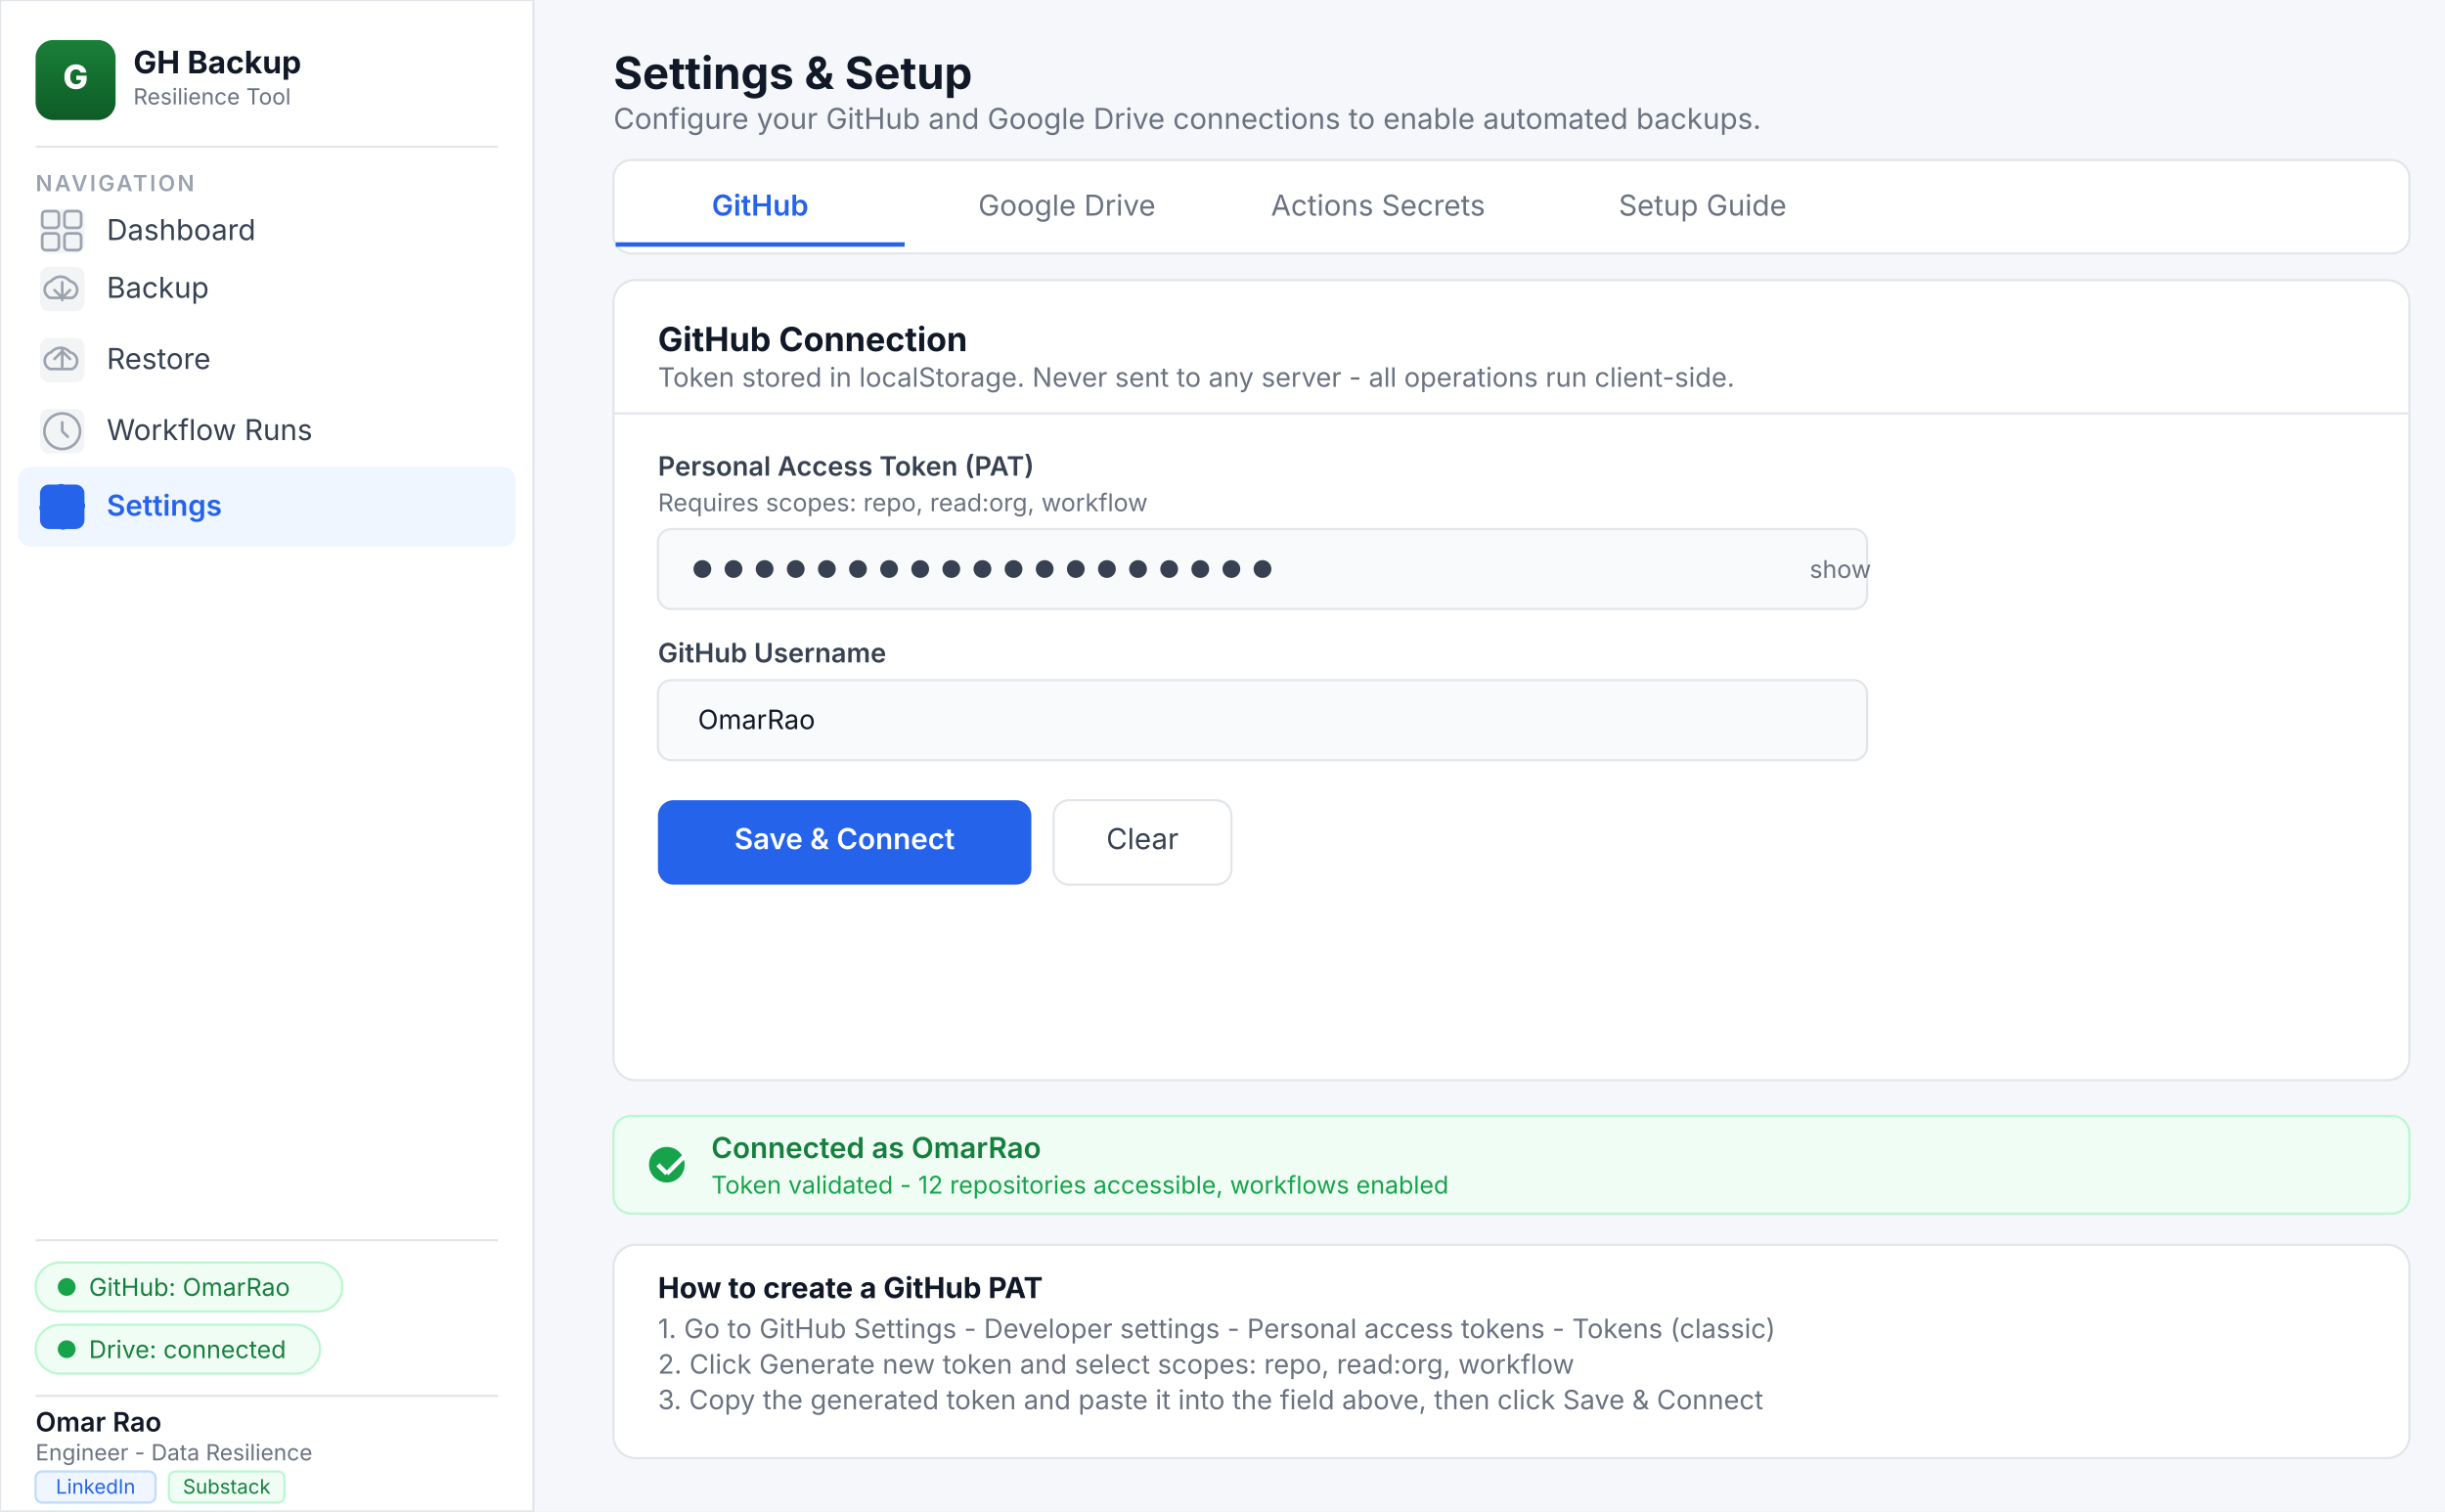
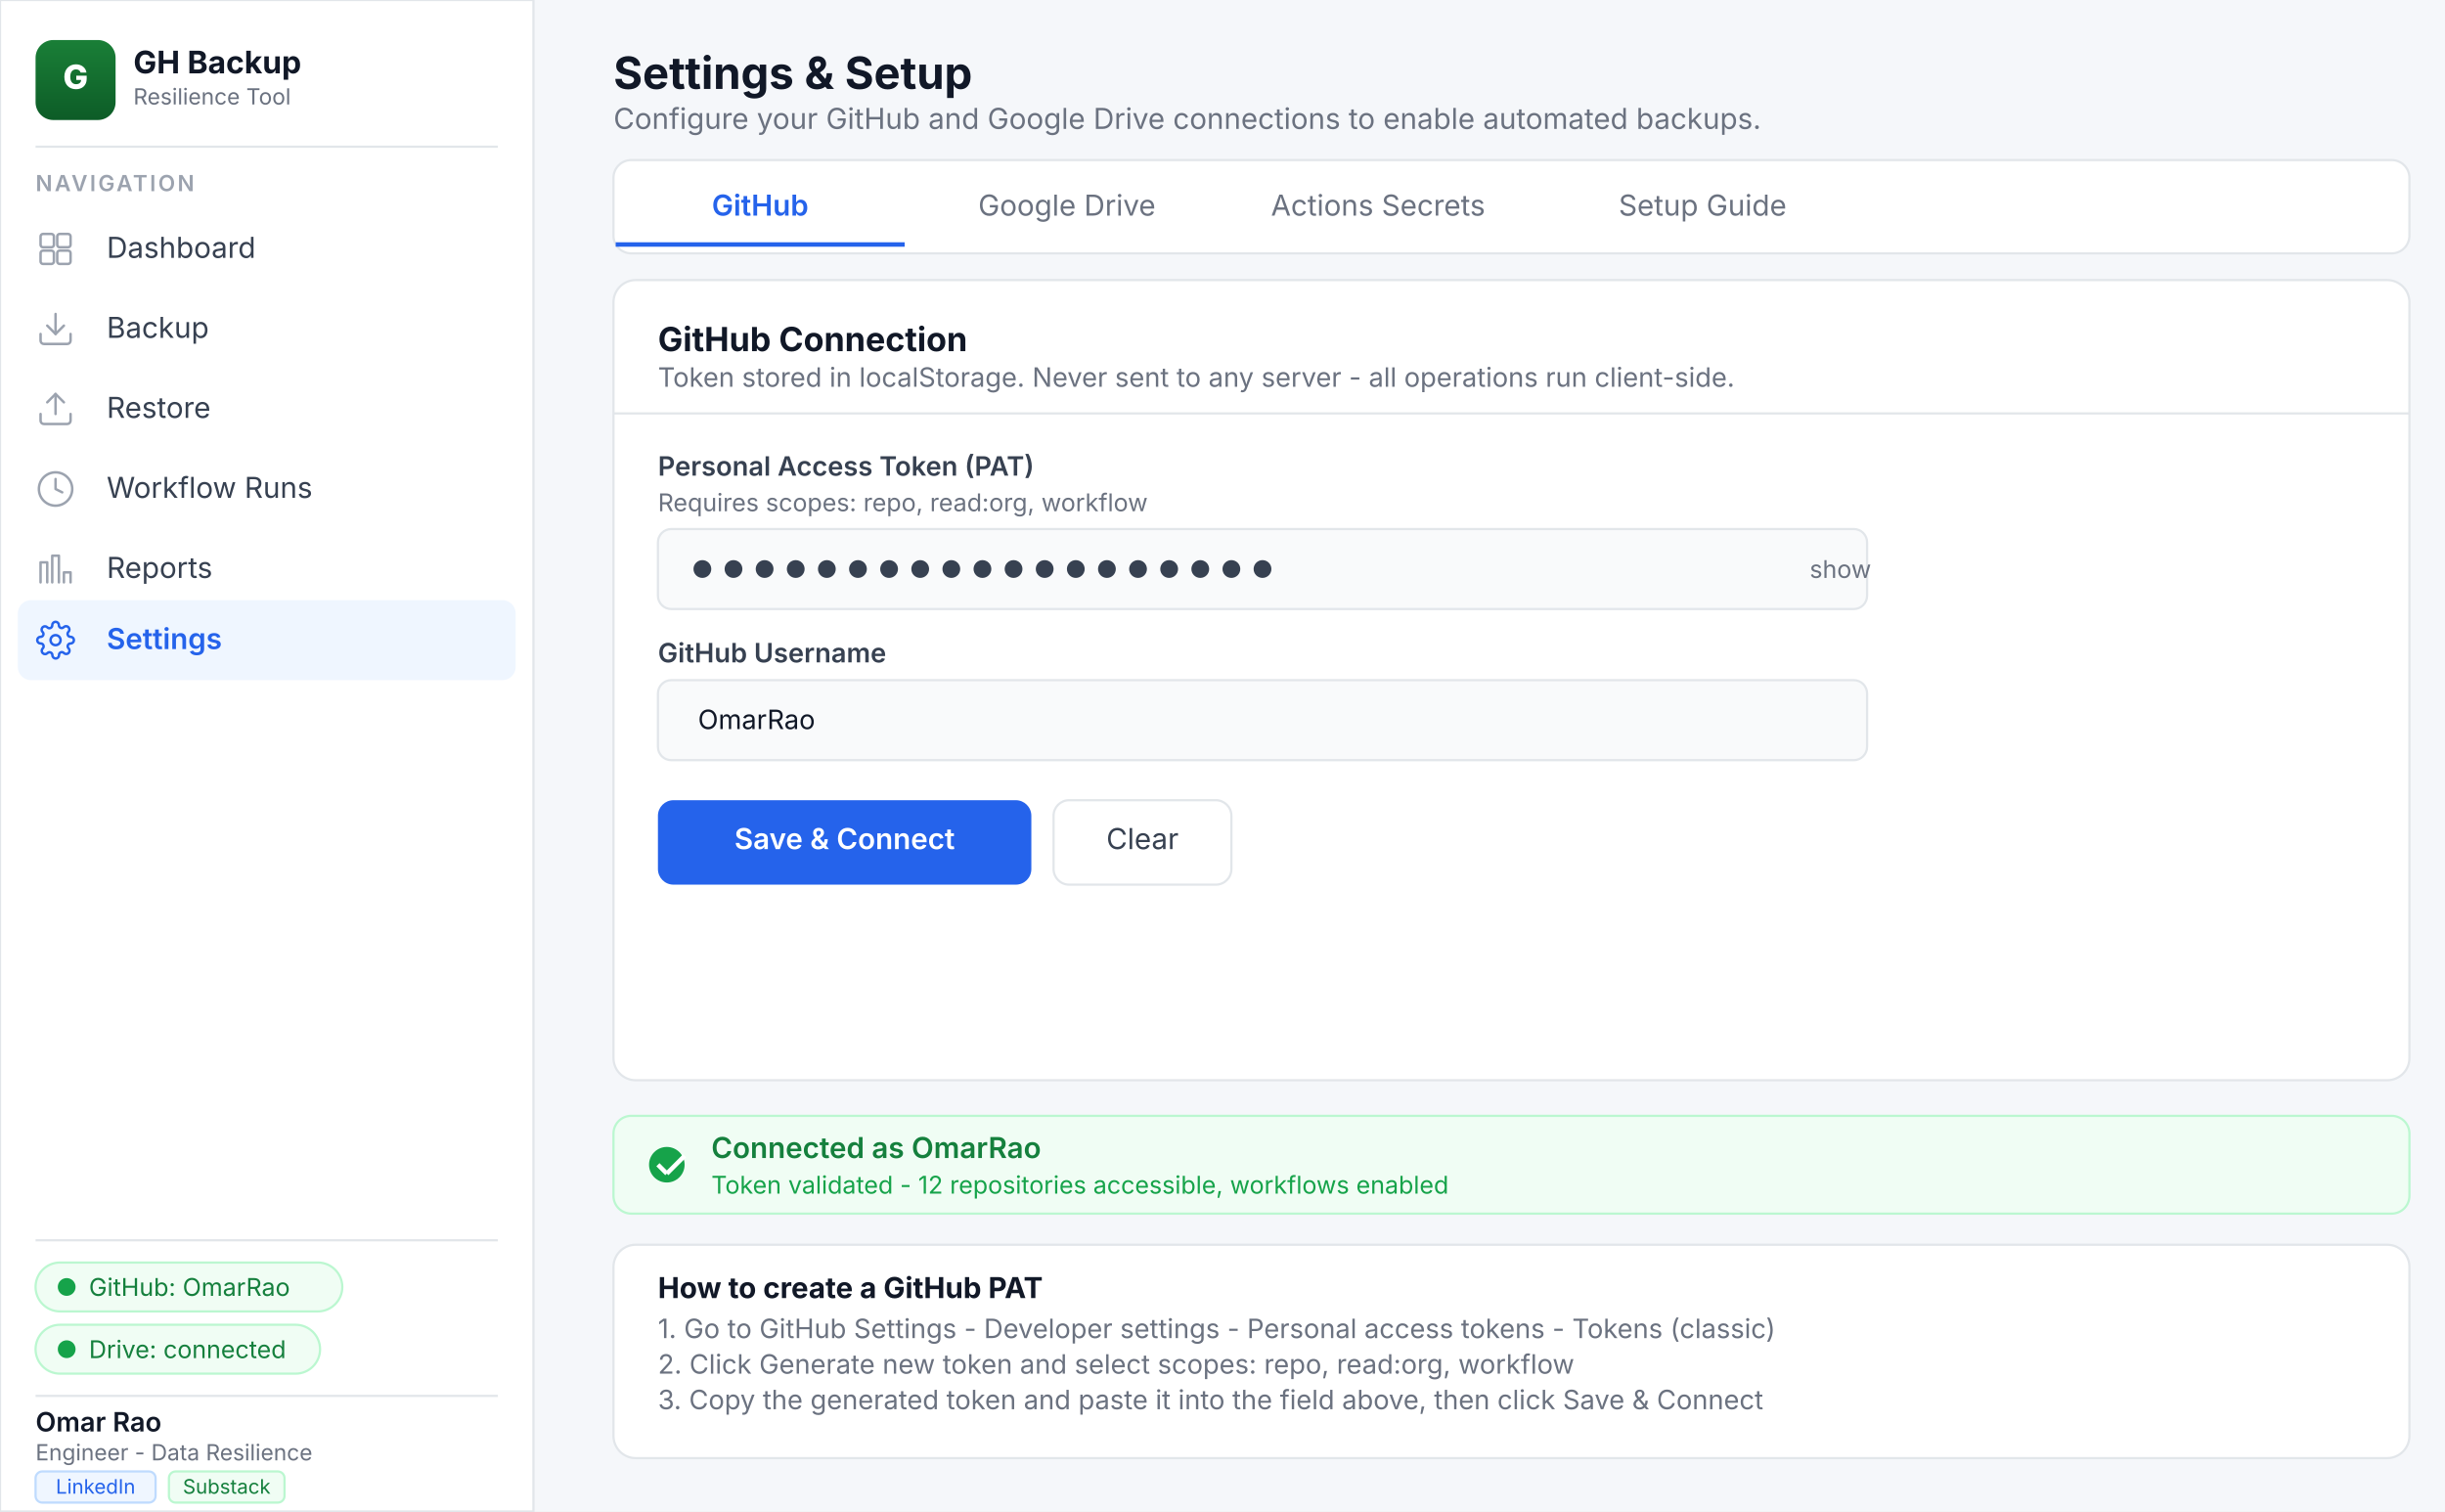
<svg xmlns="http://www.w3.org/2000/svg" width="1100" height="680" viewBox="0 0 1100 680" font-family="Inter, system-ui, -apple-system, sans-serif">
  <defs>
    <linearGradient id="brandGrad4" x1="0" y1="0" x2="0" y2="1">
      <stop offset="0%" stop-color="#1a7f37" />
      <stop offset="100%" stop-color="#0d5c27" />
    </linearGradient>
  </defs>
  <rect width="1100" height="680" fill="#f5f7fa" />
  <rect x="0" y="0" width="240" height="680" fill="white" stroke="#e2e6ea" stroke-width="1" />
  <rect x="16" y="18" width="36" height="36" rx="8" fill="url(#brandGrad4)" />
  <text x="34" y="40" text-anchor="middle" font-size="15" font-weight="800" fill="white">G</text>
  <text x="60" y="33" font-size="14" font-weight="700" fill="#111827">GH Backup</text>
  <text x="60" y="47" font-size="10" fill="#6b7280">Resilience Tool</text>
  <line x1="16" y1="66" x2="224" y2="66" stroke="#e2e6ea" stroke-width="1" />
  <text x="16" y="86" font-size="10" font-weight="600" fill="#9ca3af" letter-spacing="1">NAVIGATION</text>
-   <rect x="18" y="94" width="20" height="20" rx="4" fill="#f3f4f6" />
-   <g transform="translate(19,95)" stroke="#9ca3af" stroke-width="1.2" fill="none" stroke-linecap="round" stroke-linejoin="round">
-     <rect x="0" y="0" width="7.5" height="7.5" rx="1.5" />
-     <rect x="10" y="0" width="7.5" height="7.5" rx="1.5" />
-     <rect x="0" y="10" width="7.5" height="7.5" rx="1.5" />
-     <rect x="10" y="10" width="7.5" height="7.5" rx="1.5" />
+   <g transform="translate(16, 103) scale(0.75)" stroke="#9ca3af" stroke-width="1.5" fill="none" stroke-linecap="round" stroke-linejoin="round">
+     <rect x="3" y="3" width="8" height="8" rx="1.5" />
+     <rect x="13" y="3" width="8" height="8" rx="1.5" />
+     <rect x="3" y="13" width="8" height="8" rx="1.5" />
+     <rect x="13" y="13" width="8" height="8" rx="1.5" />
  </g>
-   <text x="48" y="108" font-size="13" fill="#374151">Dashboard</text>
-   <rect x="18" y="120" width="20" height="20" rx="4" fill="#f3f4f6" />
-   <g transform="translate(19,121)" stroke="#9ca3af" stroke-width="1.2" fill="none" stroke-linecap="round" stroke-linejoin="round">
-     <path d="M9 14V6m-3.5 3.5L9 13l3.5-3.5" />
-     <path d="M3.5 13A4 4 0 014 5.5a5.5 5.5 0 018.5 0A4 4 0 0113.5 13z" />
+   <text x="48" y="116" font-size="13" fill="#374151">Dashboard</text>
+   <g transform="translate(16, 139) scale(0.75)" stroke="#9ca3af" stroke-width="1.5" fill="none" stroke-linecap="round" stroke-linejoin="round">
+     <path d="M21 15v4a2 2 0 0 1-2 2H5a2 2 0 0 1-2-2v-4" />
+     <polyline points="7 10 12 15 17 10" />
+     <line x1="12" y1="15" x2="12" y2="3" />
  </g>
-   <text x="48" y="134" font-size="13" fill="#374151">Backup</text>
-   <rect x="18" y="152" width="20" height="20" rx="4" fill="#f3f4f6" />
-   <g transform="translate(19,153)" stroke="#9ca3af" stroke-width="1.2" fill="none" stroke-linecap="round" stroke-linejoin="round">
-     <path d="M9 4v8m3.5-3.5L9 5 5.5 8.5" />
-     <path d="M3.5 13A4 4 0 014 5.5a5.5 5.5 0 018.5 0A4 4 0 0113.5 13z" />
+   <text x="48" y="152" font-size="13" fill="#374151">Backup</text>
+   <g transform="translate(16, 175) scale(0.75)" stroke="#9ca3af" stroke-width="1.5" fill="none" stroke-linecap="round" stroke-linejoin="round">
+     <path d="M21 15v4a2 2 0 0 1-2 2H5a2 2 0 0 1-2-2v-4" />
+     <polyline points="17 8 12 3 7 8" />
+     <line x1="12" y1="3" x2="12" y2="15" />
  </g>
-   <text x="48" y="166" font-size="13" fill="#374151">Restore</text>
-   <rect x="18" y="184" width="20" height="20" rx="4" fill="#f3f4f6" />
-   <g transform="translate(19,185)" stroke="#9ca3af" stroke-width="1.2" fill="none" stroke-linecap="round" stroke-linejoin="round">
-     <circle cx="9" cy="9" r="8" />
-     <path d="M9 5v4l2.5 2.5" />
+   <text x="48" y="188" font-size="13" fill="#374151">Restore</text>
+   <g transform="translate(16, 211) scale(0.75)" stroke="#9ca3af" stroke-width="1.5" fill="none" stroke-linecap="round" stroke-linejoin="round">
+     <circle cx="12" cy="12" r="10" />
+     <polyline points="12 6 12 12 16 14" />
  </g>
-   <text x="48" y="198" font-size="13" fill="#374151">Workflow Runs</text>
-   <rect x="8" y="210" width="224" height="36" rx="6" fill="#eff6ff" />
-   <rect x="18" y="218" width="20" height="20" rx="4" fill="#2563eb" />
-   <g transform="translate(19,219)" stroke="#2563eb" stroke-width="1.2" fill="none" stroke-linecap="round" stroke-linejoin="round">
-     <circle cx="9" cy="9" r="2.5" />
-     <path d="M15.5 11.5a1.4 1.4 0 00.3 1.55l.05.05a1.7 1.7 0 010 2.4 1.7 1.7 0 01-2.4 0l-.05-.05a1.4 1.4 0 00-1.55-.3 1.4 1.4 0 00-.85 1.28V17a1.7 1.7 0 01-3.4 0v-.08a1.4 1.4 0 00-.9-1.28 1.4 1.4 0 00-1.55.3l-.05.05a1.7 1.7 0 01-2.4-2.4l.05-.05A1.4 1.4 0 003.1 12a1.4 1.4 0 00-1.28-.85H1a1.7 1.7 0 010-3.4h.07a1.4 1.4 0 001.28-.9 1.4 1.4 0 00-.3-1.55l-.05-.05a1.7 1.7 0 012.4-2.4l.05.05A1.4 1.4 0 006 3.1a1.4 1.4 0 00.85-1.28V1a1.7 1.7 0 013.4 0v.07a1.4 1.4 0 00.85 1.28 1.4 1.4 0 001.55-.3l.05-.05a1.7 1.7 0 012.4 2.4l-.05.05A1.4 1.4 0 0015.5 6a1.4 1.4 0 001.28.85H17a1.7 1.7 0 010 3.4h-.07a1.4 1.4 0 00-1.28.85z" />
+   <text x="48" y="224" font-size="13" fill="#374151">Workflow Runs</text>
+   <g transform="translate(16, 247) scale(0.75)" stroke="#9ca3af" stroke-width="1.5" fill="none" stroke-linecap="round" stroke-linejoin="round">
+     <path d="M3 20V8h4v12M10 20V4h4v16M17 20v-6h4v6" />
  </g>
-   <text x="48" y="232" font-size="13" font-weight="600" fill="#2563eb">Settings</text>
+   <text x="48" y="260" font-size="13" fill="#374151">Reports</text>
+   <rect x="8" y="270" width="224" height="36" rx="6" fill="#eff6ff" />
+   <g transform="translate(16, 279) scale(0.75)" stroke="#2563eb" stroke-width="1.5" fill="none" stroke-linecap="round" stroke-linejoin="round">
+     <circle cx="12" cy="12" r="3" />
+     <path d="M19.4 15a1.65 1.65 0 00.33 1.82l.06.06a2 2 0 010 2.83 2 2 0 01-2.83 0l-.06-.06a1.65 1.65 0 00-1.82-.33 1.65 1.65 0 00-1 1.51V21a2 2 0 01-4 0v-.09A1.65 1.65 0 009 19.4a1.65 1.65 0 00-1.82.33l-.06.06a2 2 0 01-2.83-2.83l.06-.06A1.65 1.65 0 004.68 15a1.65 1.65 0 00-1.51-1H3a2 2 0 010-4h.09A1.65 1.65 0 004.6 9a1.65 1.65 0 00-.33-1.82l-.06-.06a2 2 0 012.83-2.83l.06.06A1.65 1.65 0 009 4.68a1.65 1.65 0 001-1.51V3a2 2 0 014 0v.09a1.65 1.65 0 001 1.51 1.65 1.65 0 001.82-.33l.06-.06a2 2 0 012.83 2.83l-.06.06A1.65 1.65 0 0019.4 9a1.65 1.65 0 001.51 1H21a2 2 0 010 4h-.09a1.65 1.65 0 00-1.51 1z" />
+   </g>
+   <text x="48" y="292" font-size="13" font-weight="600" fill="#2563eb">Settings</text>
  <line x1="16" y1="558" x2="224" y2="558" stroke="#e2e6ea" stroke-width="1" />
  <rect x="16" y="568" width="138" height="22" rx="11" fill="#f0fdf4" stroke="#bbf7d0" stroke-width="1" />
  <circle cx="30" cy="579" r="4" fill="#16a34a" />
  <text x="40" y="583" font-size="11" fill="#15803d">GitHub: OmarRao</text>
  <rect x="16" y="596" width="128" height="22" rx="11" fill="#f0fdf4" stroke="#bbf7d0" stroke-width="1" />
  <circle cx="30" cy="607" r="4" fill="#16a34a" />
  <text x="40" y="611" font-size="11" fill="#15803d">Drive: connected</text>
  <line x1="16" y1="628" x2="224" y2="628" stroke="#e2e6ea" stroke-width="1" />
  <text x="16" y="644" font-size="12" font-weight="600" fill="#111827">Omar Rao</text>
  <text x="16" y="657" font-size="10" fill="#6b7280">Engineer - Data Resilience</text>
  <rect x="16" y="662" width="54" height="14" rx="3" fill="#eff6ff" stroke="#bfdbfe" stroke-width="1" />
  <text x="43" y="672" text-anchor="middle" font-size="9" fill="#2563eb">LinkedIn</text>
  <rect x="76" y="662" width="52" height="14" rx="3" fill="#f0fdf4" stroke="#bbf7d0" stroke-width="1" />
  <text x="102" y="672" text-anchor="middle" font-size="9" fill="#15803d">Substack</text>
  <text x="276" y="40" font-size="20" font-weight="700" fill="#111827">Settings &amp; Setup</text>
  <text x="276" y="58" font-size="13" fill="#6b7280">Configure your GitHub and Google Drive connections to enable automated backups.</text>
  <rect x="276" y="72" width="808" height="42" rx="8" fill="white" stroke="#e2e6ea" stroke-width="1" />
  <rect x="277" y="73" width="130" height="40" rx="7" fill="white" />
  <line x1="277" y1="110" x2="407" y2="110" stroke="#2563eb" stroke-width="2" />
  <text x="342" y="97" text-anchor="middle" font-size="13" font-weight="600" fill="#2563eb">GitHub</text>
  <text x="480" y="97" text-anchor="middle" font-size="13" fill="#6b7280">Google Drive</text>
  <text x="620" y="97" text-anchor="middle" font-size="13" fill="#6b7280">Actions Secrets</text>
  <text x="766" y="97" text-anchor="middle" font-size="13" fill="#6b7280">Setup Guide</text>
  <rect x="276" y="126" width="808" height="360" rx="10" fill="white" stroke="#e2e6ea" stroke-width="1" />
  <text x="296" y="158" font-size="15" font-weight="700" fill="#111827">GitHub Connection</text>
  <text x="296" y="174" font-size="12" fill="#6b7280">Token stored in localStorage. Never sent to any server - all operations run client-side.</text>
  <line x1="276" y1="186" x2="1084" y2="186" stroke="#e2e6ea" stroke-width="1" />
  <text x="296" y="214" font-size="12" font-weight="600" fill="#374151">Personal Access Token (PAT)</text>
  <text x="296" y="230" font-size="11" fill="#6b7280">Requires scopes: repo, read:org, workflow</text>
  <rect x="296" y="238" width="544" height="36" rx="6" fill="#f9fafb" stroke="#e2e6ea" stroke-width="1" />
  <circle cx="316" cy="256" r="4" fill="#374151" />
  <circle cx="330" cy="256" r="4" fill="#374151" />
  <circle cx="344" cy="256" r="4" fill="#374151" />
  <circle cx="358" cy="256" r="4" fill="#374151" />
  <circle cx="372" cy="256" r="4" fill="#374151" />
  <circle cx="386" cy="256" r="4" fill="#374151" />
  <circle cx="400" cy="256" r="4" fill="#374151" />
  <circle cx="414" cy="256" r="4" fill="#374151" />
  <circle cx="428" cy="256" r="4" fill="#374151" />
  <circle cx="442" cy="256" r="4" fill="#374151" />
  <circle cx="456" cy="256" r="4" fill="#374151" />
  <circle cx="470" cy="256" r="4" fill="#374151" />
  <circle cx="484" cy="256" r="4" fill="#374151" />
  <circle cx="498" cy="256" r="4" fill="#374151" />
  <circle cx="512" cy="256" r="4" fill="#374151" />
  <circle cx="526" cy="256" r="4" fill="#374151" />
  <circle cx="540" cy="256" r="4" fill="#374151" />
  <circle cx="554" cy="256" r="4" fill="#374151" />
  <circle cx="568" cy="256" r="4" fill="#374151" />
  <text x="828" y="260" text-anchor="middle" font-size="11" fill="#6b7280">show</text>
  <text x="296" y="298" font-size="12" font-weight="600" fill="#374151">GitHub Username</text>
  <rect x="296" y="306" width="544" height="36" rx="6" fill="#f9fafb" stroke="#e2e6ea" stroke-width="1" />
  <text x="314" y="328" font-size="12" fill="#111827">OmarRao</text>
  <rect x="296" y="360" width="168" height="38" rx="7" fill="#2563eb" />
  <text x="380" y="382" text-anchor="middle" font-size="13" font-weight="600" fill="white">Save &amp; Connect</text>
  <rect x="474" y="360" width="80" height="38" rx="7" fill="white" stroke="#e2e6ea" stroke-width="1" />
  <text x="514" y="382" text-anchor="middle" font-size="13" fill="#374151">Clear</text>
  <rect x="276" y="502" width="808" height="44" rx="8" fill="#f0fdf4" stroke="#bbf7d0" stroke-width="1" />
  <circle cx="300" cy="524" r="8" fill="#16a34a" />
  <line x1="296" y1="524" x2="300" y2="528" stroke="white" stroke-width="2" />
  <line x1="300" y1="528" x2="308" y2="520" stroke="white" stroke-width="2" />
  <text x="320" y="521" font-size="13" font-weight="600" fill="#15803d">Connected as OmarRao</text>
  <text x="320" y="537" font-size="11" fill="#16a34a">Token validated - 12 repositories accessible, workflows enabled</text>
  <rect x="276" y="560" width="808" height="96" rx="10" fill="white" stroke="#e2e6ea" stroke-width="1" />
  <text x="296" y="584" font-size="13" font-weight="700" fill="#111827">How to create a GitHub PAT</text>
  <text x="296" y="602" font-size="12" fill="#6b7280">1. Go to GitHub Settings - Developer settings - Personal access tokens - Tokens (classic)</text>
  <text x="296" y="618" font-size="12" fill="#6b7280">2. Click Generate new token and select scopes: repo, read:org, workflow</text>
  <text x="296" y="634" font-size="12" fill="#6b7280">3. Copy the generated token and paste it into the field above, then click Save &amp; Connect</text>
</svg>
